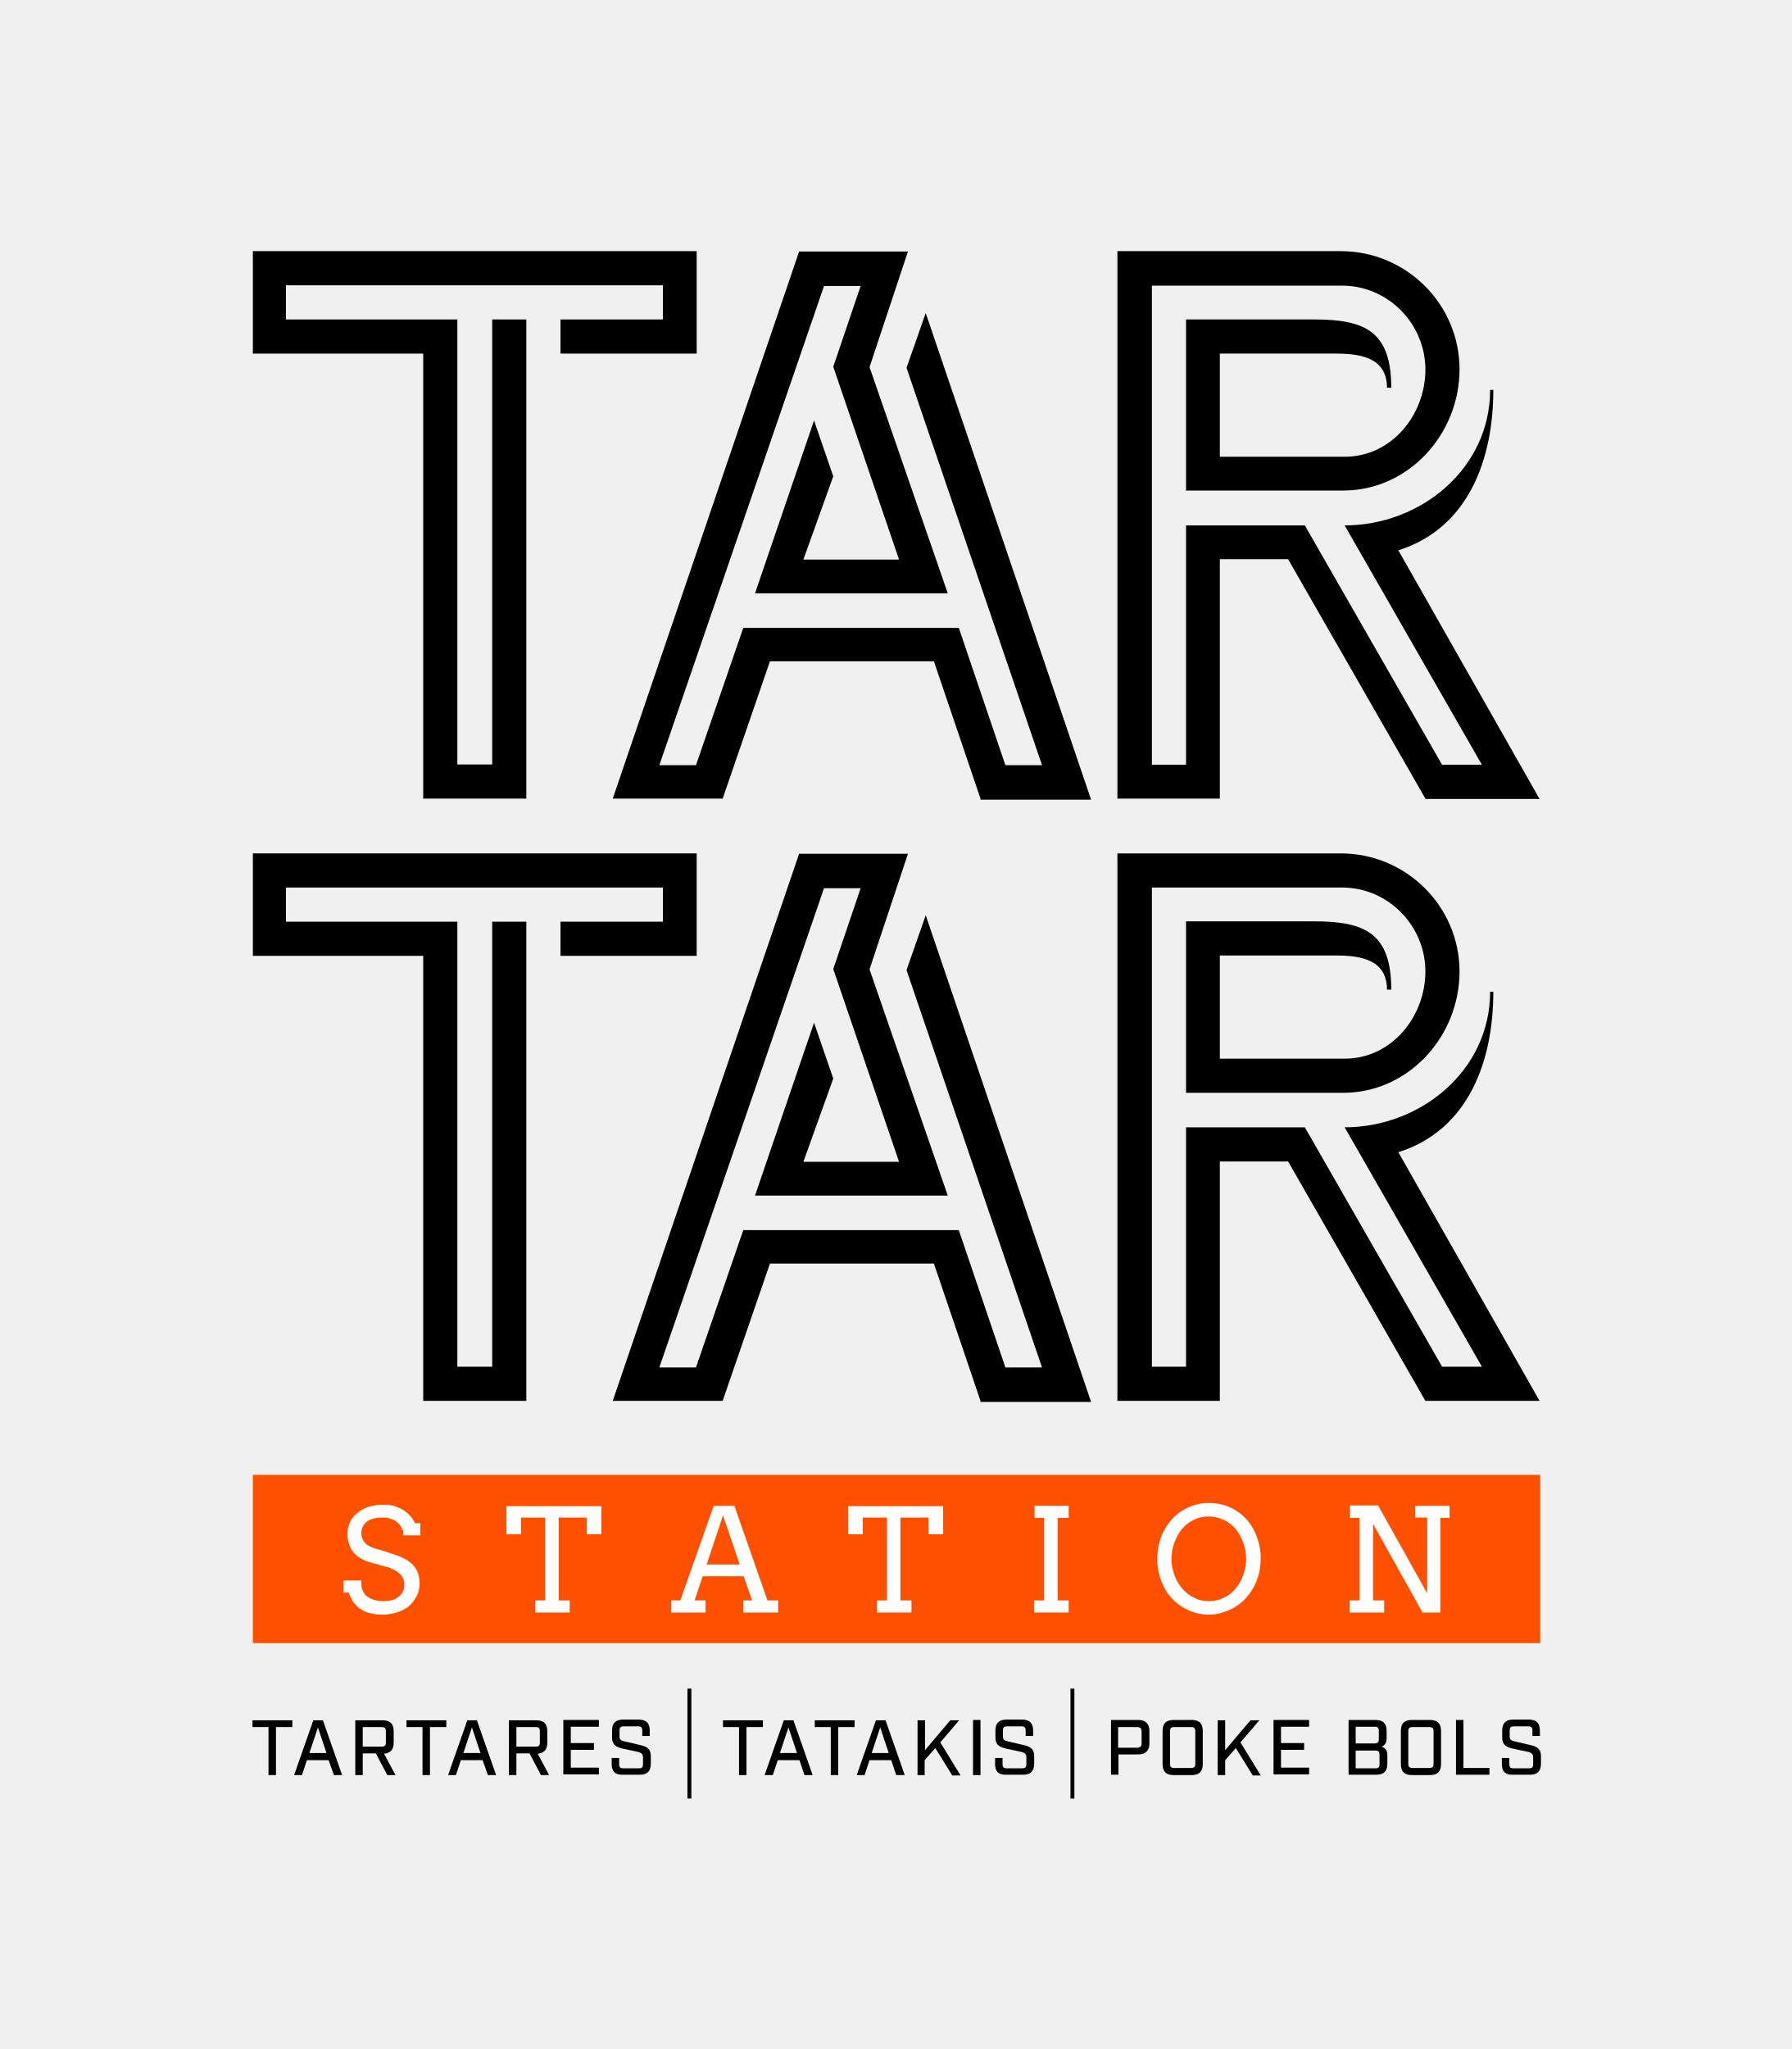
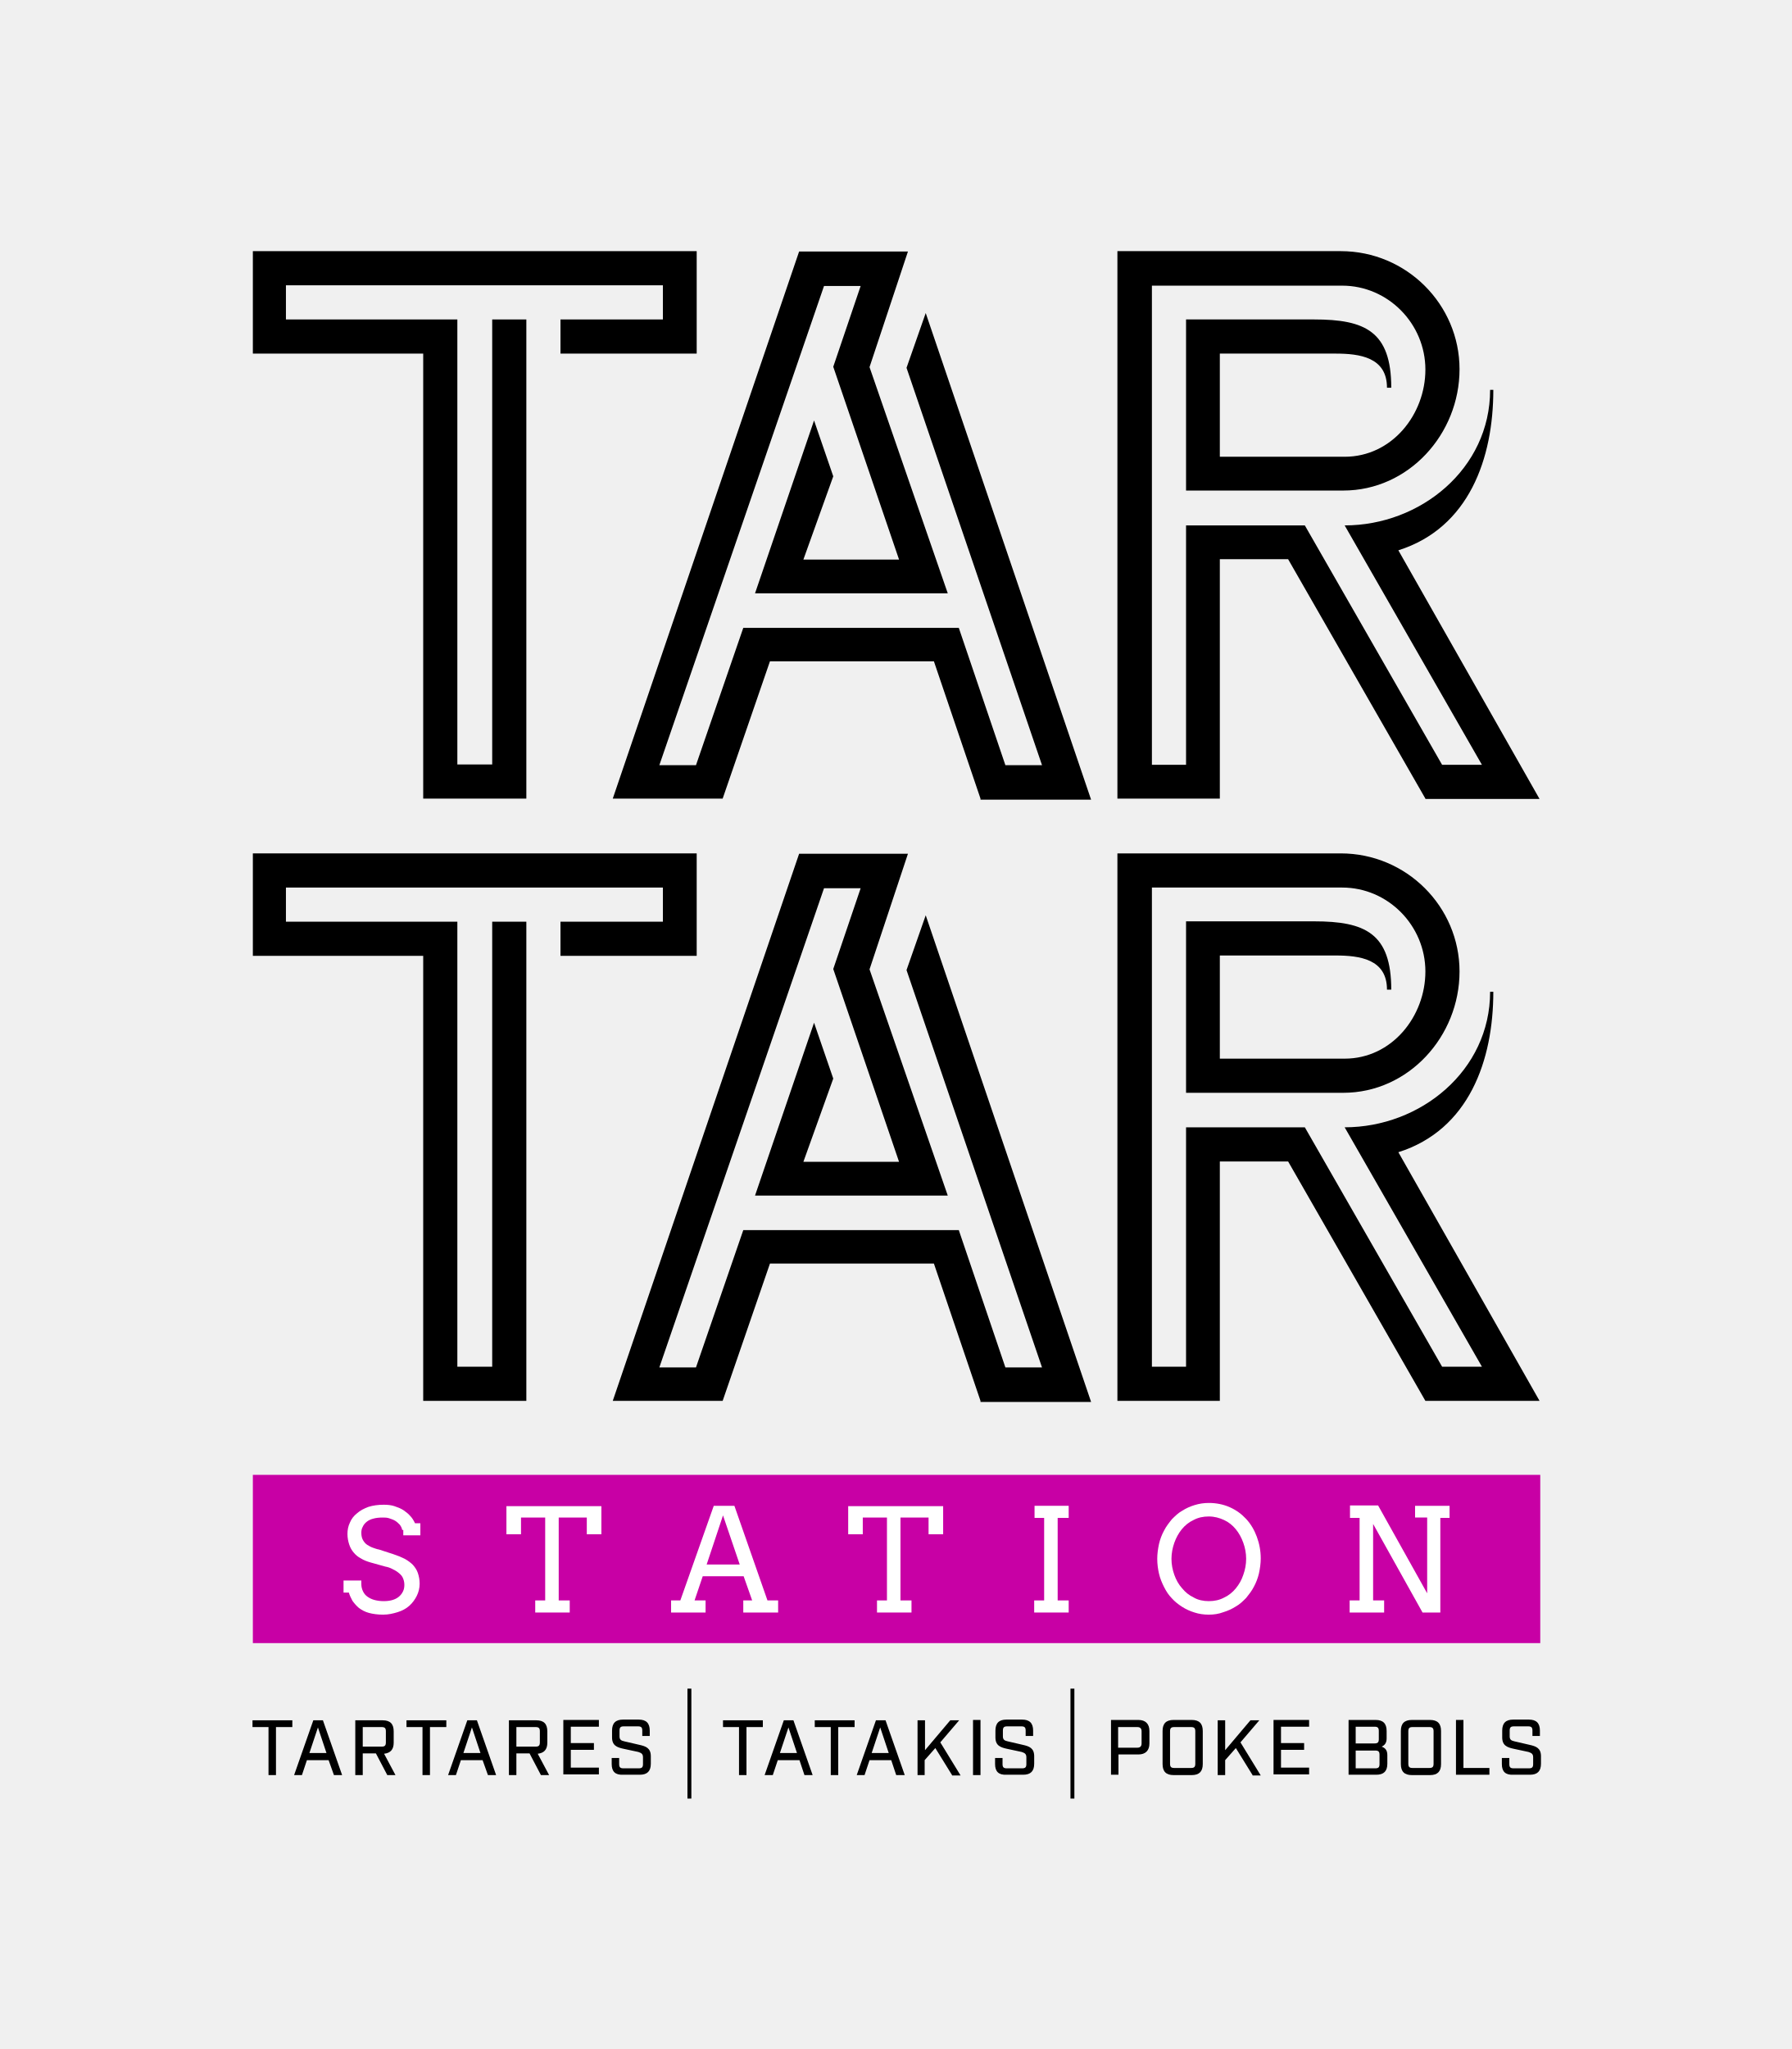
<svg xmlns="http://www.w3.org/2000/svg" version="1.1" id="Calque_1" x="0px" y="0px" viewBox="0 0 503.8 576" style="enable-background:new 0 0 503.8 576;" xml:space="preserve">
  <style type="text/css">
- 	.st0{fill:#FF5000;}
+ 	.st0{fill:#c800a5;}
	.st1{fill:#FFFFFF;}
</style>
  <g>
    <path d="M157.6,99.4v-9.6h28.8v-9.6H80.4v9.6h48.2v125.1h9.8V89.8h9.6v134.7h-29V99.4H71.1V70.6h124.8v28.8H157.6z" />
    <path d="M275.7,224.5l-13.1-38.6h-46.1l-13.3,38.6h-30.9l52.4-153.8h30.6l-10.8,32.5l22,63.6h-54.2l16.6-48.6l5.4,15.7l-8.4,23.4   h26.9l-18.5-54.2l7.7-22.7h-10.3l-46.3,134.7h10.3l13.3-38.6h60.6l13.1,38.6H293l-38.1-111.7l5.4-15.4l46.5,136.8H275.7z" />
    <path d="M400.8,224.5l-38.6-67.3h-19.2v67.3h-28.8V70.6H377c18.5,0,33.4,15,33.4,33.2c0,18.2-14.3,34.1-32.7,34.1h-44.2V89.8h36   c14.3,0,21.7,3.3,21.7,19.2h-1.2c0-8.6-7.7-9.6-14.5-9.6h-32.5v29h35.1c13.3,0,22.7-11.9,22.7-24.5c0-12.9-10.5-23.6-23.4-23.6   h-53.5v134.7h9.6v-67.3h33.4l38.6,67.3h11.2l-38.6-67.3c21.3,0,40.9-15.9,40.9-38.1h0.9c0,19.2-6.8,38.8-26.7,45.1l39.7,69.9H400.8   z" />
    <path d="M157.6,268.7v-9.6h28.8v-9.6H80.4v9.6h48.2v125.1h9.8V259.1h9.6v134.7h-29V268.7H71.1v-28.8h124.8v28.8H157.6z" />
    <path d="M275.7,393.8l-13.1-38.6h-46.1l-13.3,38.6h-30.9l52.4-153.8h30.6l-10.8,32.5l22,63.6h-54.2l16.6-48.6l5.4,15.7l-8.4,23.4   h26.9l-18.5-54.2l7.7-22.7h-10.3l-46.3,134.7h10.3l13.3-38.6h60.6l13.1,38.6H293l-38.1-111.7l5.4-15.4l46.5,136.8H275.7z" />
    <path d="M400.8,393.8l-38.6-67.3h-19.2v67.3h-28.8V239.9H377c18.5,0,33.4,15,33.4,33.2c0,18.2-14.3,34.1-32.7,34.1h-44.2v-48.2h36   c14.3,0,21.7,3.3,21.7,19.2h-1.2c0-8.6-7.7-9.6-14.5-9.6h-32.5v29h35.1c13.3,0,22.7-11.9,22.7-24.5c0-12.9-10.5-23.6-23.4-23.6   h-53.5v134.7h9.6v-67.3h33.4l38.6,67.3h11.2l-38.6-67.3c21.3,0,40.9-15.9,40.9-38.1h0.9c0,19.2-6.8,38.8-26.7,45.1l39.7,69.9H400.8   z" />
  </g>
  <g>
    <path d="M75.5,485.5h-4.5v-1.9h11.2v1.9h-4.6V499h-2.1V485.5z" />
    <path d="M92.4,494.8h-6.1l-1.4,4.2h-2.2l5.4-15.4h2.7l5.4,15.4h-2.3L92.4,494.8z M91.8,492.8l-2.4-7.2l-2.4,7.2H91.8z" />
    <path d="M111.2,499h-2.3l-3.2-6.1H102v6.1h-2.1v-15.4h7.7c2.1,0,3.1,1,3.1,3.1v3.2c0,1.9-0.9,2.9-2.7,3.1L111.2,499z M107.3,491   c0.9,0,1.2-0.3,1.2-1.2v-3.1c0-0.9-0.3-1.2-1.2-1.2H102v5.5H107.3z" />
    <path d="M118.8,485.5h-4.5v-1.9h11.2v1.9h-4.6V499h-2.1V485.5z" />
    <path d="M135.7,494.8h-6.1l-1.4,4.2H126l5.4-15.4h2.7l5.4,15.4h-2.3L135.7,494.8z M135.1,492.8l-2.4-7.2l-2.4,7.2H135.1z" />
    <path d="M154.4,499h-2.3l-3.2-6.1h-3.7v6.1h-2.1v-15.4h7.7c2.1,0,3.1,1,3.1,3.1v3.2c0,1.9-0.9,2.9-2.7,3.1L154.4,499z M150.6,491   c0.9,0,1.2-0.3,1.2-1.2v-3.1c0-0.9-0.3-1.2-1.2-1.2h-5.4v5.5H150.6z" />
    <path d="M158.4,483.5h10v1.9h-7.9v4.6h6.5v1.9h-6.5v5h7.9v1.9h-10V483.5z" />
    <path d="M172,495.9v-1.7h2.1v1.7c0,0.9,0.3,1.2,1.2,1.2h4.3c0.9,0,1.2-0.3,1.2-1.2v-1.9c0-0.9-0.4-1.2-1.3-1.5l-4.2-0.9   c-1.8-0.4-3.2-0.9-3.2-3.2v-1.9c0-2.1,1-3.1,3.1-3.1h4.4c2.1,0,3.1,1,3.1,3.1v1.5h-2.1v-1.5c0-0.9-0.3-1.2-1.2-1.2h-4   c-0.9,0-1.2,0.3-1.2,1.2v1.6c0,0.9,0.4,1.2,1.3,1.4l4.3,1c1.8,0.4,3.2,0.9,3.2,3.2v2.1c0,2.1-1,3.1-3.1,3.1h-4.7   C173,499,172,498,172,495.9z" />
    <path d="M193.3,474.7h1.1v30.9h-1.1V474.7z" />
    <path d="M207.8,485.5h-4.5v-1.9h11.2v1.9h-4.6V499h-2.1V485.5z" />
    <path d="M224.8,494.8h-6.1l-1.4,4.2H215l5.4-15.4h2.7l5.4,15.4h-2.3L224.8,494.8z M224.1,492.8l-2.4-7.2l-2.4,7.2H224.1z" />
    <path d="M233.6,485.5h-4.5v-1.9h11.2v1.9h-4.6V499h-2.1V485.5z" />
    <path d="M250.6,494.8h-6.1l-1.4,4.2h-2.2l5.4-15.4h2.7l5.4,15.4H252L250.6,494.8z M249.9,492.8l-2.4-7.2l-2.4,7.2H249.9z" />
    <path d="M267.7,499l-4.7-7.6l-3,3.4v4.2H258v-15.4h2.1v8.4l7.1-8.4h2.5l-5.3,6.2l5.7,9.3H267.7z" />
    <path d="M273.6,483.5h2.1V499h-2.1V483.5z" />
    <path d="M279.8,495.9v-1.7h2.1v1.7c0,0.9,0.3,1.2,1.2,1.2h4.3c0.9,0,1.2-0.3,1.2-1.2v-1.9c0-0.9-0.4-1.2-1.3-1.5l-4.2-0.9   c-1.8-0.4-3.2-0.9-3.2-3.2v-1.9c0-2.1,1-3.1,3.1-3.1h4.4c2.1,0,3.1,1,3.1,3.1v1.5h-2.1v-1.5c0-0.9-0.3-1.2-1.2-1.2h-4   c-0.9,0-1.2,0.3-1.2,1.2v1.6c0,0.9,0.4,1.2,1.3,1.4l4.3,1c1.8,0.4,3.2,0.9,3.2,3.2v2.1c0,2.1-1,3.1-3.1,3.1h-4.7   C280.8,499,279.8,498,279.8,495.9z" />
    <path d="M301,474.7h1.1v30.9H301V474.7z" />
    <path d="M312.3,483.5h7.8c2,0,3.1,1.1,3.1,3.1v3.5c0,2-1.1,3.1-3.1,3.1h-5.6v5.7h-2.1V483.5z M319.8,491.3c0.8,0,1.2-0.4,1.2-1.2   v-3.4c0-0.8-0.4-1.2-1.2-1.2h-5.4v5.8H319.8z" />
    <path d="M326.9,495.9v-9.3c0-2.1,1-3.1,3.1-3.1h5.1c2.1,0,3.1,1,3.1,3.1v9.3c0,2.1-1,3.1-3.1,3.1H330   C327.9,499,326.9,498,326.9,495.9z M334.9,497c0.9,0,1.2-0.3,1.2-1.2v-9.1c0-0.9-0.3-1.2-1.2-1.2h-4.7c-0.9,0-1.2,0.3-1.2,1.2v9.1   c0,0.9,0.3,1.2,1.2,1.2H334.9z" />
    <path d="M352.2,499l-4.7-7.6l-3,3.4v4.2h-2.1v-15.4h2.1v8.4l7.1-8.4h2.5l-5.3,6.2l5.7,9.3H352.2z" />
    <path d="M358.1,483.5h10v1.9h-7.9v4.6h6.5v1.9h-6.5v5h7.9v1.9h-10V483.5z" />
    <path d="M379.1,483.5h7.7c2.1,0,3.1,1,3.1,3.1v2.1c0,1.2-0.5,1.9-1.4,2.3c1.1,0.4,1.6,1.1,1.6,2.4v2.4c0,2.1-1,3.1-3.1,3.1h-7.8   V483.5z M386.5,490.1c0.9,0,1.2-0.3,1.2-1.2v-2.3c0-0.9-0.3-1.2-1.2-1.2h-5.3v4.7H386.5z M386.7,497.1c0.9,0,1.2-0.3,1.2-1.2v-2.6   c0-0.9-0.3-1.2-1.2-1.2h-5.5v5H386.7z" />
    <path d="M393.9,495.9v-9.3c0-2.1,1-3.1,3.1-3.1h5.1c2.1,0,3.1,1,3.1,3.1v9.3c0,2.1-1,3.1-3.1,3.1H397   C394.9,499,393.9,498,393.9,495.9z M401.9,497c0.9,0,1.2-0.3,1.2-1.2v-9.1c0-0.9-0.3-1.2-1.2-1.2h-4.7c-0.9,0-1.2,0.3-1.2,1.2v9.1   c0,0.9,0.3,1.2,1.2,1.2H401.9z" />
    <path d="M409.4,483.5h2.1V497h7.3v1.9h-9.4V483.5z" />
    <path d="M422.3,495.9v-1.7h2.1v1.7c0,0.9,0.3,1.2,1.2,1.2h4.3c0.9,0,1.2-0.3,1.2-1.2v-1.9c0-0.9-0.4-1.2-1.3-1.5l-4.2-0.9   c-1.8-0.4-3.2-0.9-3.2-3.2v-1.9c0-2.1,1-3.1,3.1-3.1h4.4c2.1,0,3.1,1,3.1,3.1v1.5h-2.1v-1.5c0-0.9-0.3-1.2-1.2-1.2h-4   c-0.9,0-1.2,0.3-1.2,1.2v1.6c0,0.9,0.4,1.2,1.3,1.4l4.3,1c1.8,0.4,3.2,0.9,3.2,3.2v2.1c0,2.1-1,3.1-3.1,3.1h-4.7   C423.3,499,422.3,498,422.3,495.9z" />
  </g>
  <rect x="71.1" y="414.6" class="st0" width="362" height="47.3" />
  <g>
    <path class="st1" d="M113.1,430.1c-0.1-0.6-0.4-1.1-0.7-1.5c-0.4-0.4-0.8-0.8-1.3-1.1c-0.5-0.3-1.1-0.5-1.7-0.7   c-0.6-0.2-1.2-0.2-1.8-0.2c-1,0-1.9,0.1-2.6,0.3c-0.8,0.2-1.4,0.5-1.9,0.9c-0.5,0.4-0.9,0.9-1.1,1.4c-0.3,0.5-0.4,1.1-0.4,1.7   c0,0.9,0.2,1.6,0.5,2.1s0.7,1,1.2,1.3c0.5,0.3,1,0.6,1.6,0.8c0.6,0.2,1.1,0.4,1.7,0.5l4,1.3c1.2,0.4,2.2,0.8,3.2,1.3   c0.9,0.5,1.7,1.1,2.3,1.7c0.6,0.7,1.1,1.4,1.4,2.3c0.3,0.9,0.5,1.9,0.5,3c0,1.2-0.3,2.4-0.8,3.4s-1.2,2-2.1,2.8   c-0.9,0.8-2,1.4-3.3,1.8c-1.3,0.4-2.6,0.7-4.1,0.7c-1.5,0-2.9-0.2-4-0.5c-1.1-0.3-2-0.8-2.8-1.4c-0.7-0.6-1.3-1.3-1.8-2   c-0.4-0.8-0.8-1.5-1-2.3h-1.5v-3.4h5v1c0,0.8,0.2,1.5,0.5,2.1c0.3,0.6,0.7,1.1,1.3,1.5c0.6,0.4,1.2,0.7,2,0.9   c0.8,0.2,1.6,0.3,2.5,0.3c0.9,0,1.7-0.1,2.4-0.3c0.7-0.2,1.3-0.5,1.8-0.9c0.5-0.4,0.9-0.9,1.2-1.5c0.3-0.6,0.4-1.2,0.4-1.9   c0-0.8-0.2-1.5-0.5-2.1c-0.3-0.6-0.8-1-1.3-1.4c-0.5-0.4-1.1-0.7-1.7-1c-0.6-0.3-1.2-0.5-1.8-0.6l-4.3-1.2c-1-0.3-1.8-0.6-2.6-1.1   c-0.8-0.4-1.5-1-2-1.6c-0.6-0.7-1-1.4-1.3-2.3c-0.3-0.9-0.5-1.9-0.5-3c0-1.1,0.2-2.2,0.7-3.2c0.4-1,1.1-1.9,2-2.6   c0.9-0.8,1.9-1.3,3.2-1.8c1.3-0.4,2.7-0.6,4.3-0.6c1.1,0,2.1,0.1,3,0.4c0.9,0.3,1.7,0.6,2.5,1.1c0.7,0.5,1.4,1,1.9,1.6   c0.6,0.6,1,1.3,1.4,2.1h1.5v3.4h-4.8V430.1z" />
    <path class="st1" d="M150.6,449.9h2.7v-23.3h-6.8v4.7h-4.1v-7.9h26.7v7.9h-4.1v-4.7h-7.9v23.3h3.1v3.4h-9.7V449.9z" />
    <path class="st1" d="M209,449.9h2.5l-2.4-6.8h-11.5l-2.3,6.8h3.1v3.4h-9.7v-3.4h2.6l9.4-26.6h5.8l9.3,26.6h3v3.4H209V449.9z    M198.7,439.8h9.3l-4.7-13.8L198.7,439.8z" />
    <path class="st1" d="M246.7,449.9h2.7v-23.3h-6.8v4.7h-4.1v-7.9h26.7v7.9h-4.1v-4.7h-7.9v23.3h3.1v3.4h-9.7V449.9z" />
    <path class="st1" d="M290.8,423.3h9.7v3.4h-3.1v23.2h3.1v3.4h-9.7v-3.4h2.8v-23.2h-2.7V423.3z" />
    <path class="st1" d="M339.9,453.9c-1.4,0-2.8-0.2-4-0.6c-1.3-0.4-2.4-0.9-3.5-1.6c-1.1-0.7-2.1-1.5-2.9-2.4c-0.9-0.9-1.6-2-2.2-3.2   c-0.6-1.2-1.1-2.4-1.4-3.7c-0.3-1.3-0.5-2.7-0.5-4.2c0-1.4,0.2-2.8,0.5-4.2c0.3-1.3,0.8-2.6,1.4-3.7c0.6-1.2,1.4-2.2,2.2-3.2   c0.9-0.9,1.8-1.8,2.9-2.4c1.1-0.7,2.2-1.2,3.5-1.6c1.3-0.4,2.6-0.6,4-0.6c2.1,0,4.1,0.4,5.9,1.2c1.8,0.8,3.3,1.9,4.6,3.3   c1.3,1.4,2.3,3.1,3,5c0.7,1.9,1.1,3.9,1.1,6.1c0,1.4-0.2,2.8-0.5,4.2c-0.3,1.3-0.8,2.6-1.4,3.7c-0.6,1.2-1.4,2.2-2.2,3.2   c-0.9,0.9-1.8,1.8-2.9,2.4c-1.1,0.7-2.2,1.2-3.5,1.6C342.7,453.7,341.3,453.9,339.9,453.9z M339.9,450.1c1.6,0,3-0.3,4.3-1   c1.3-0.6,2.4-1.5,3.3-2.6c0.9-1.1,1.6-2.3,2.1-3.8c0.5-1.4,0.8-2.9,0.8-4.5c0-1.6-0.3-3.1-0.8-4.5c-0.5-1.4-1.2-2.7-2.1-3.8   c-0.9-1.1-2-2-3.3-2.6c-1.3-0.6-2.7-1-4.3-1c-1.6,0-3,0.3-4.3,1c-1.3,0.6-2.4,1.5-3.3,2.6c-0.9,1.1-1.6,2.4-2.1,3.8   c-0.5,1.4-0.8,3-0.8,4.5c0,1.6,0.3,3.1,0.8,4.5c0.5,1.4,1.2,2.7,2.2,3.8c0.9,1.1,2,2,3.3,2.6C336.9,449.8,338.4,450.1,339.9,450.1z   " />
    <path class="st1" d="M397.9,423.3h9.7v3.4h-2.6v26.6H400l-13.9-24.9v21.5h3.1v3.4h-9.7v-3.4h2.8v-23.2h-2.7v-3.5h7.9l13.8,24.7   v-21.3h-3.4V423.3z" />
  </g>
</svg>
